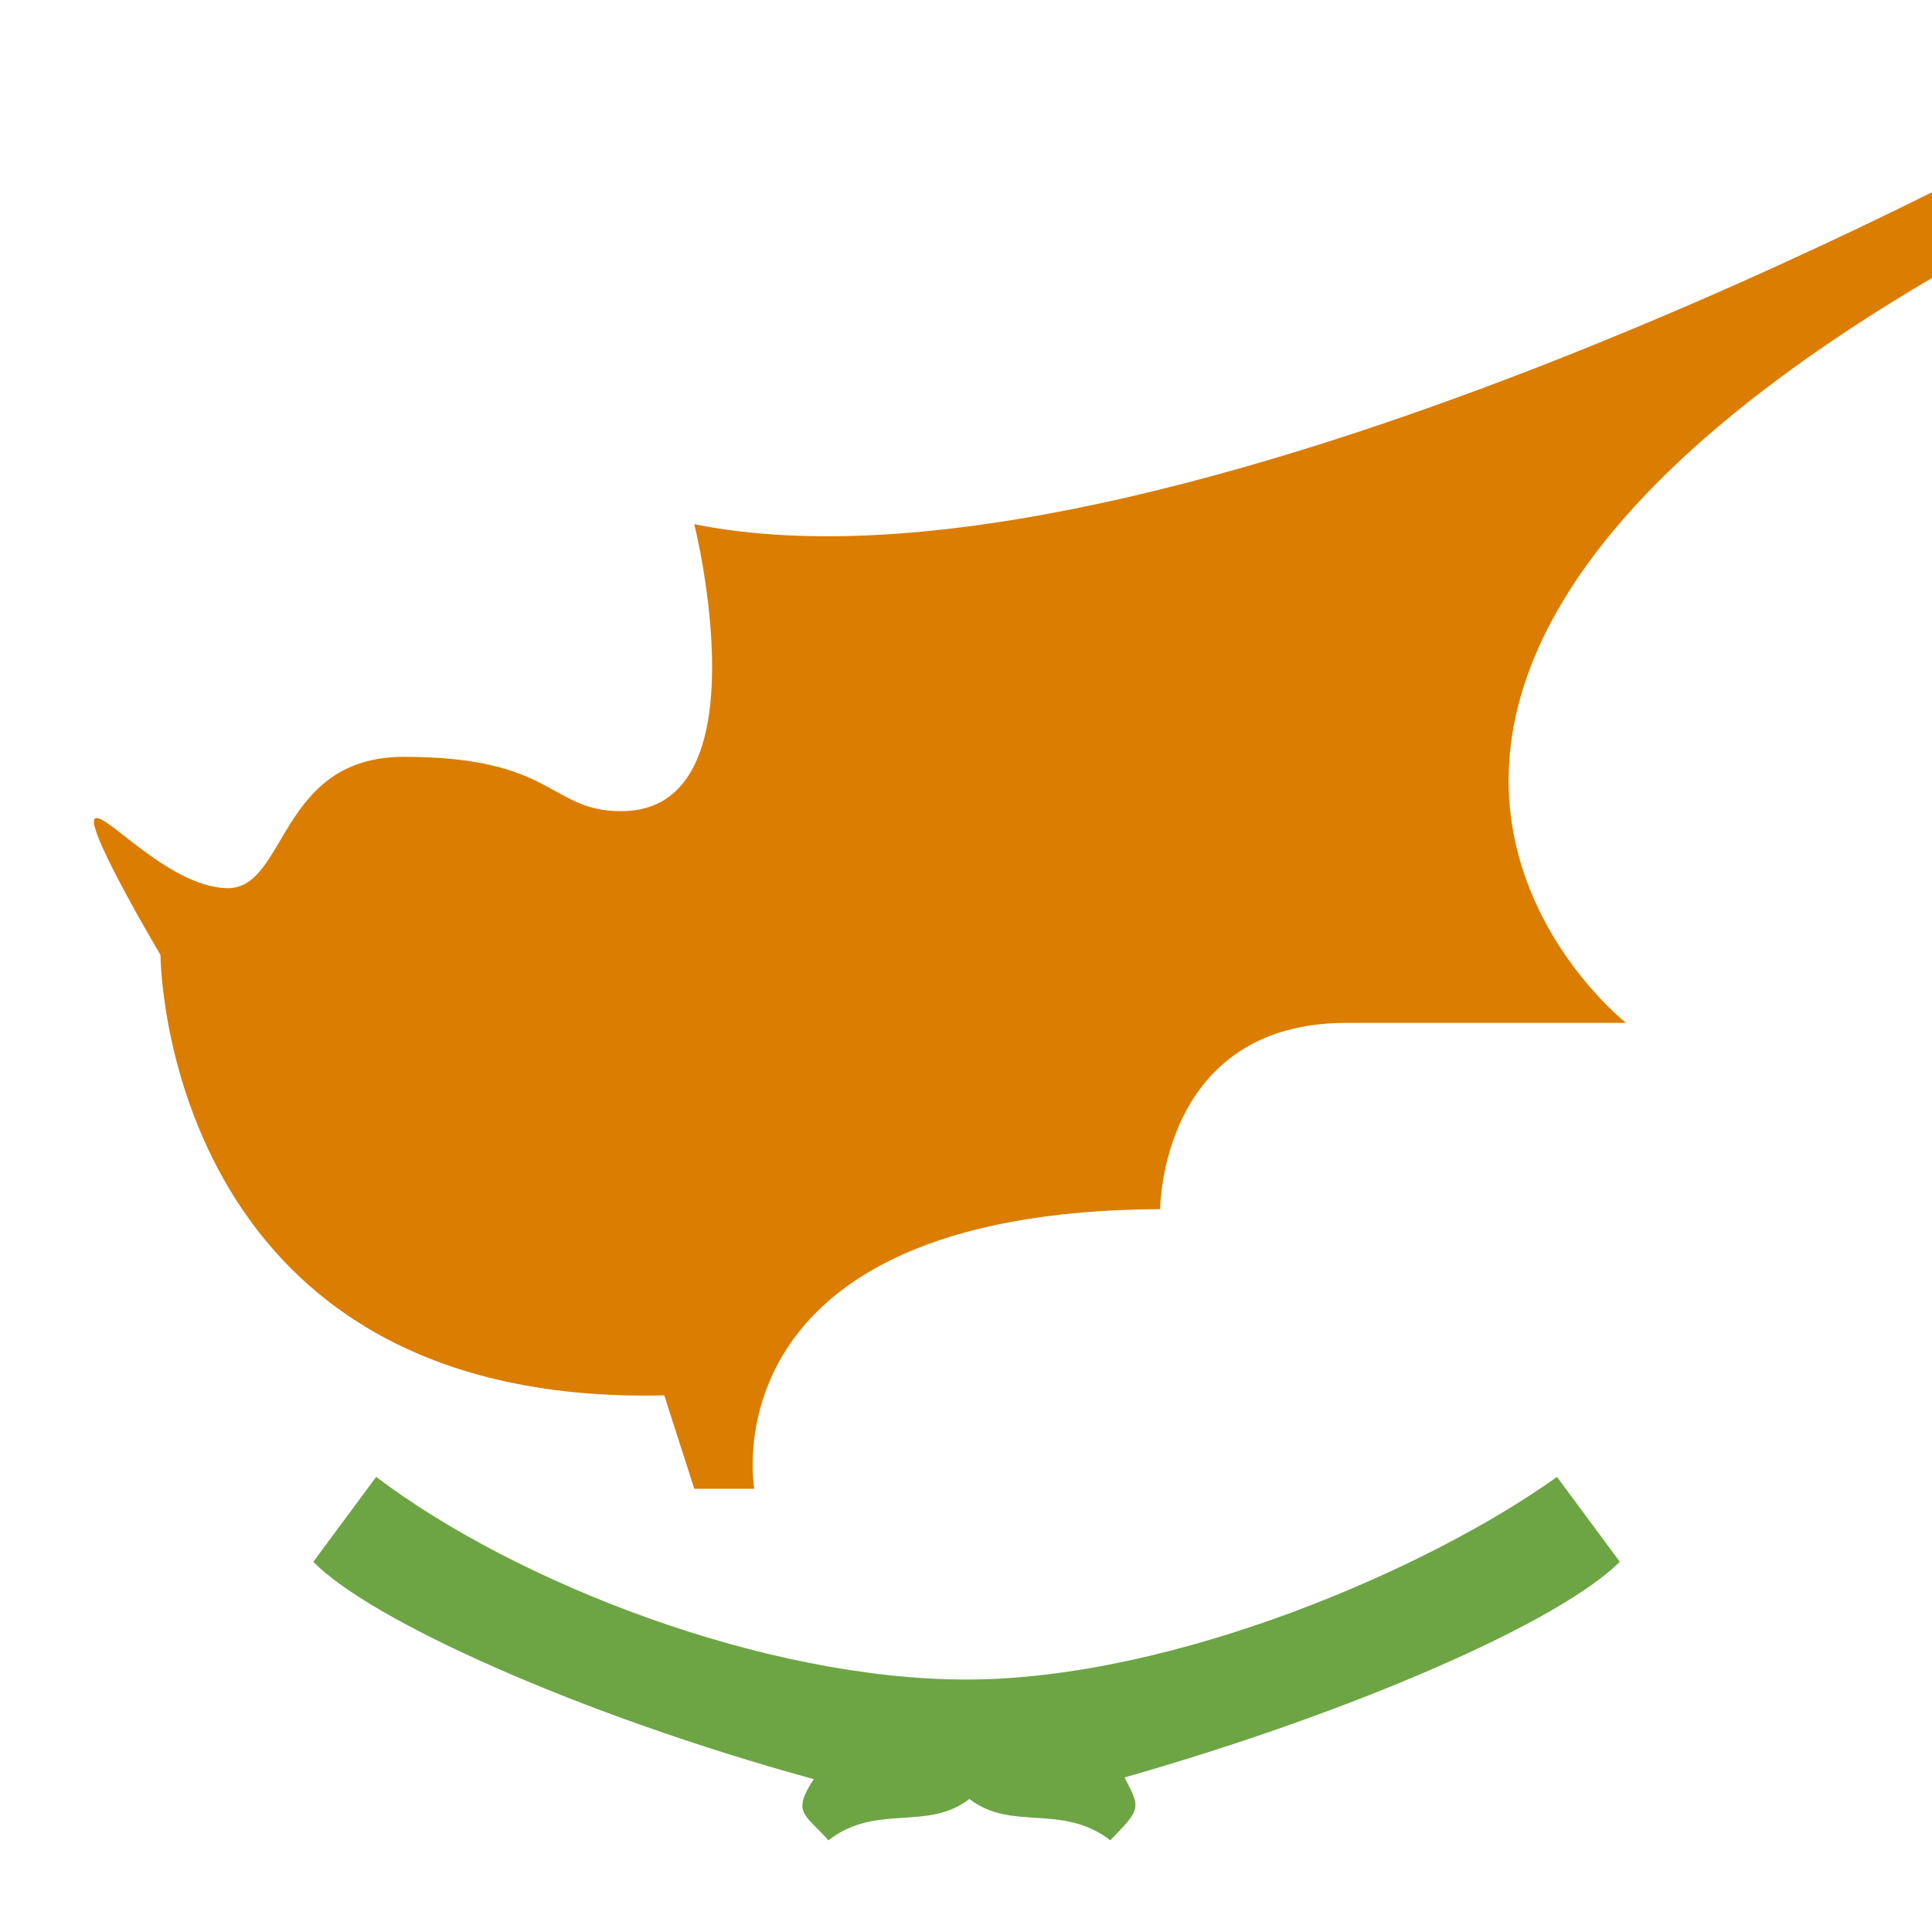
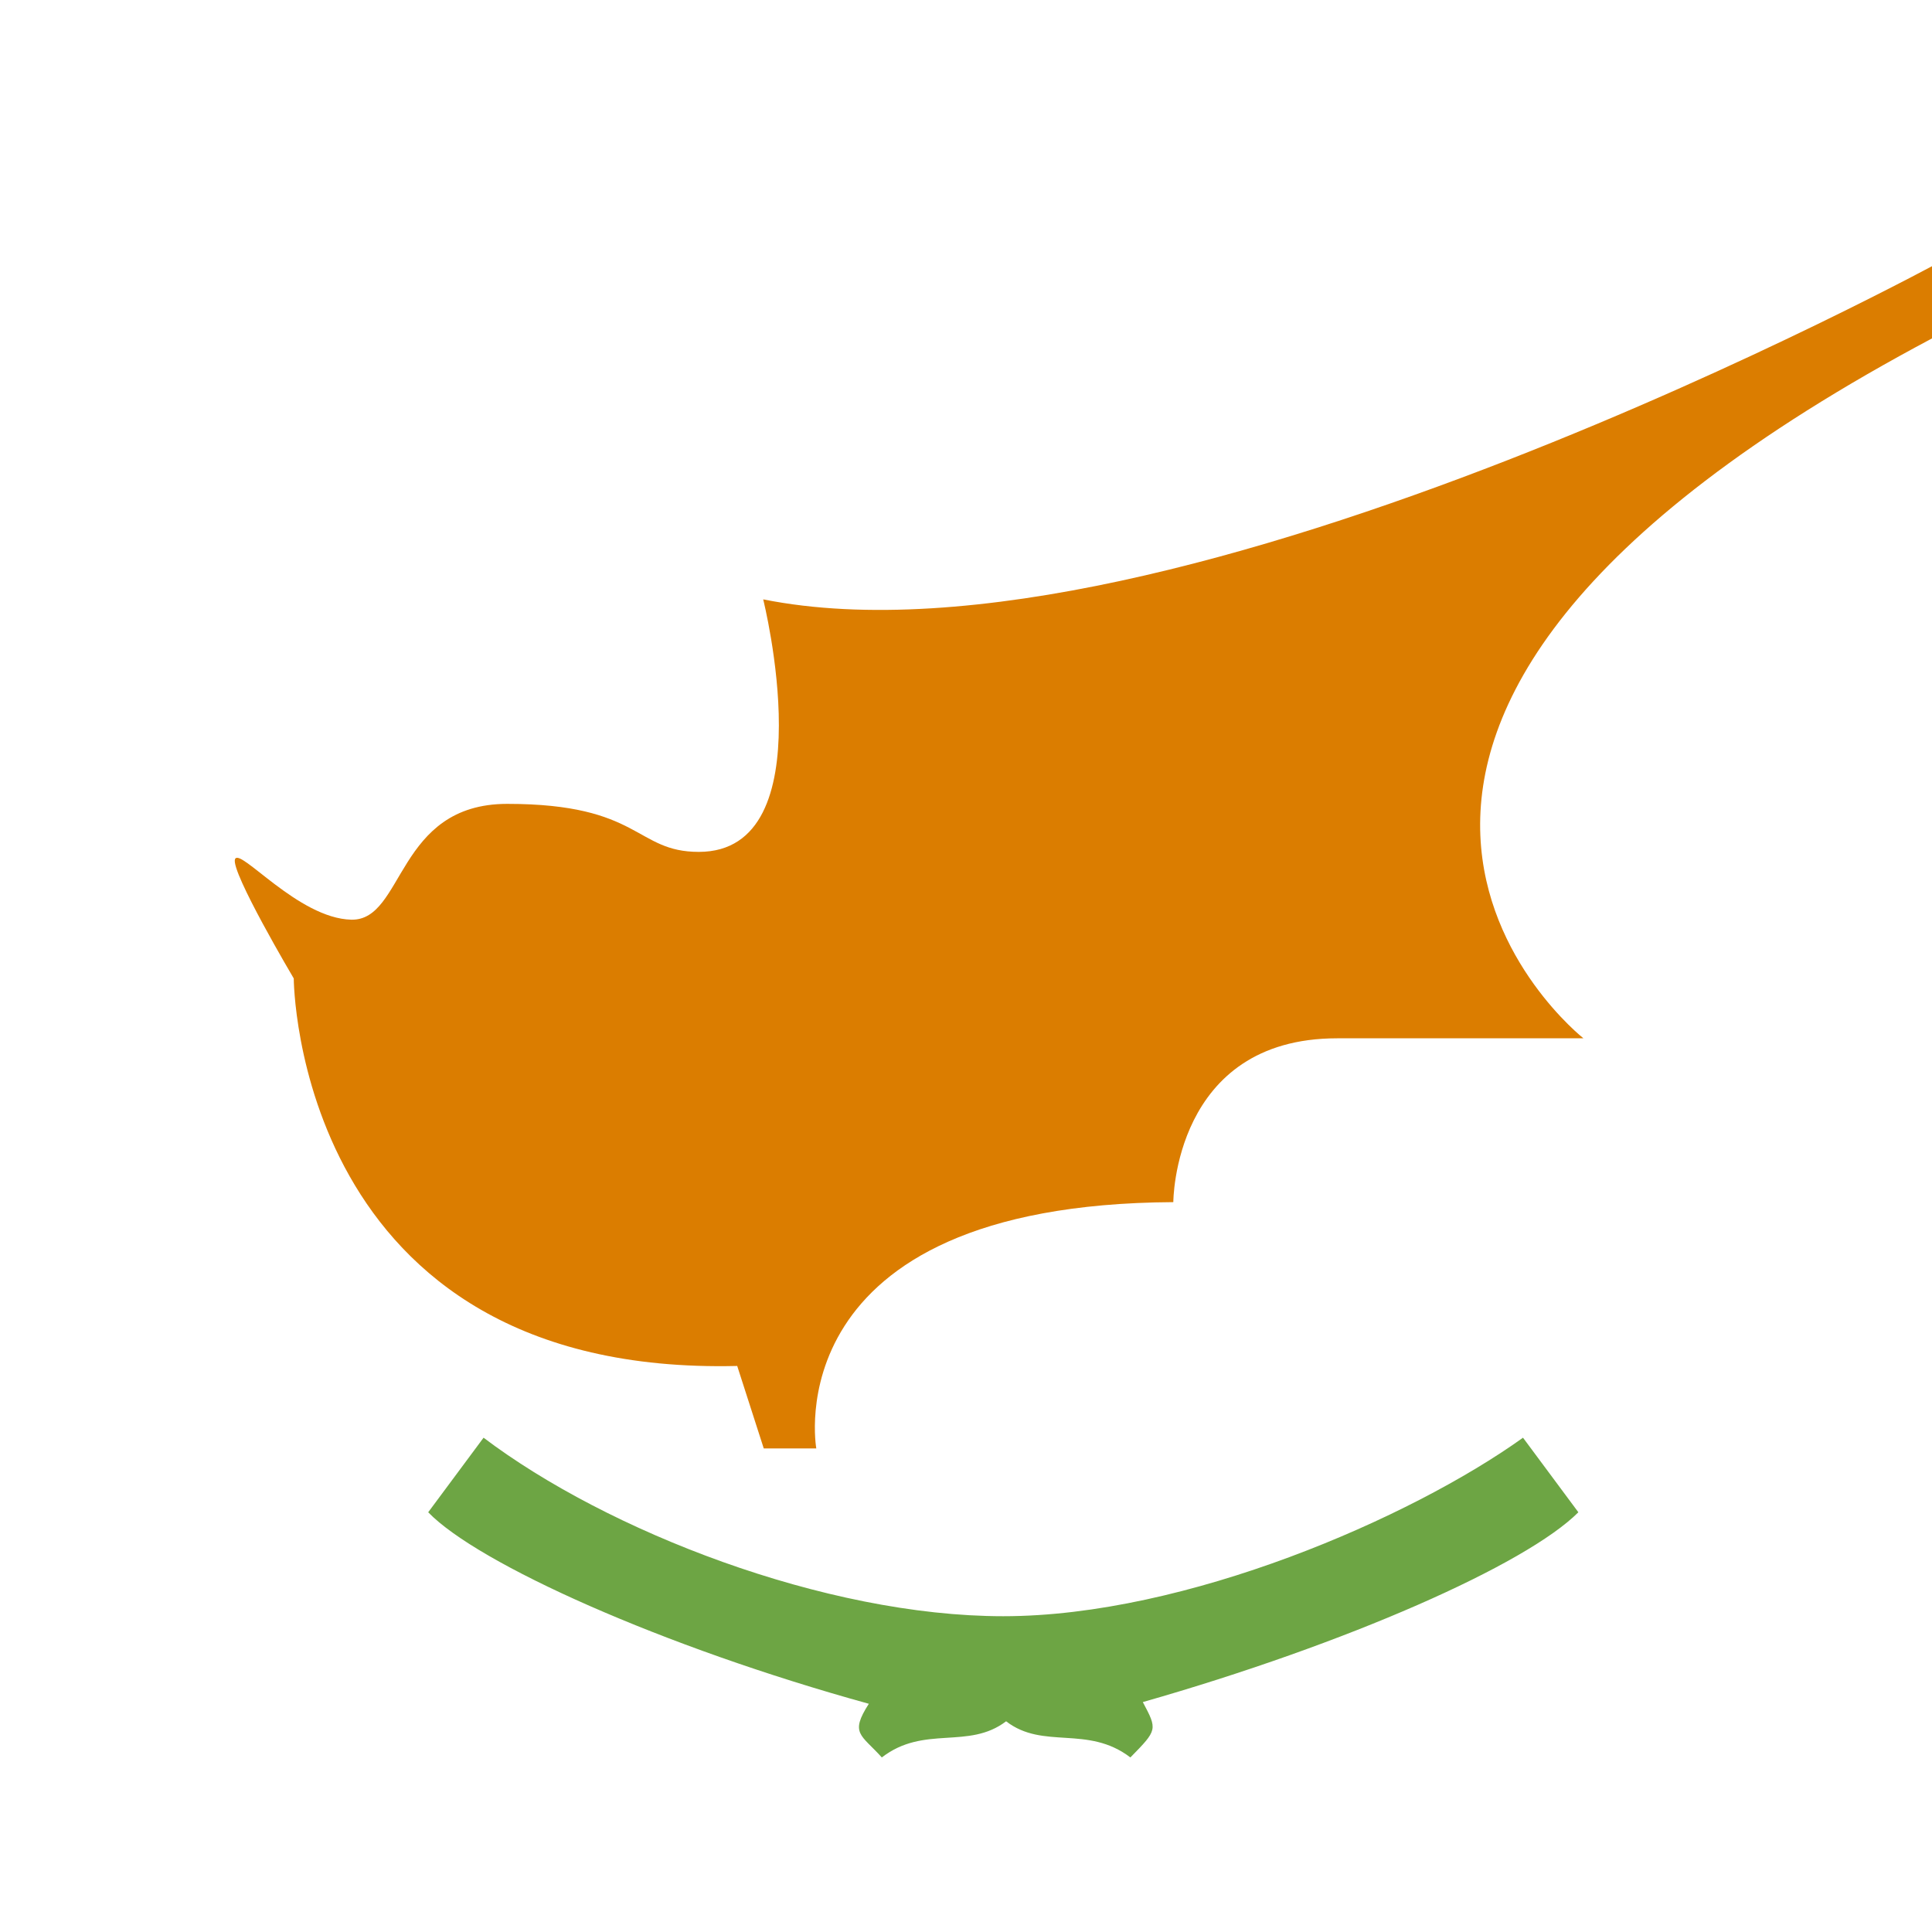
- <svg xmlns="http://www.w3.org/2000/svg" version="1.1" viewBox="85.35 0 341.3 341.3">
-   <rect y="0" fill="#FFFFFF" width="512" height="341.3" />
-   <path fill="#6DA544" d="M371.5,275.9l-11.1-15c-22.4,16.1-67.7,35.8-104.3,35.8c-35.8,0-79.6-17.1-104.3-35.8l-11.1,15  c10,10.3,46.9,27,88.4,38.4c-3.9,6-1.6,6.1,2.6,10.8c8.5-6.6,17.4-1.5,24.9-7.3c7.5,5.8,16.3,0.7,24.9,7.3c5.4-5.6,5.4-5.6,2.5-11.1  C325,302.3,361,286.4,371.5,275.9z" />
-   <path fill="#DB7D00" d="M113.7,168.7c0,0,0.2,79.9,89,77.8L208,263h10.6c0,0-8.9-49,71.7-49.4c0,0,0-32.9,32.9-32.9s49.4,0,49.4,0  S294,119,442.8,40.1l2.2-15.6c0,0-154.8,84.6-237,68.1c0,0,12.7,50.7-12.9,50.7c-12.8,0-11.6-9.6-38.4-9.6  c-22.3,0-20.6,23.5-31.3,23.2s-22.4-14.6-23.4-12.1S113.7,168.7,113.7,168.7z" />
+ <svg xmlns="http://www.w3.org/2000/svg" version="1.1" viewBox="85.5 0 342 342">
+   <rect y="0" fill="#FFFFFF" width="513" height="342" />
+   <path fill="#6DA544" d="M364.9,267.7l-9.8-13.2c-19.8,14.2-59.7,31.6-92,31.6c-31.6,0-70.2-15.1-92-31.6l-9.8,13.2   c8.8,9.1,41.4,23.8,78,33.9c-3.4,5.3-1.4,5.4,2.3,9.5c7.5-5.8,15.3-1.3,22-6.4c6.6,5.1,14.4,0.6,22,6.4c4.8-4.9,4.8-4.9,2.2-9.8   C323.9,291,355.6,277,364.9,267.7z" />
+   <path fill="#DB7D00" d="M137.5,173.2c0,0,0.2,70.5,78.5,68.6l4.7,14.6h9.3c0,0-7.8-43.2,63.2-43.6c0,0,0-29,29-29s43.6,0,43.6,0   s-69.3-54.4,61.9-124l1.9-13.8c0,0-136.5,74.6-209,60.1c0,0,11.2,44.7-11.4,44.7c-11.3,0-10.2-8.5-33.9-8.5   c-19.7,0-18.2,20.7-27.6,20.5s-19.8-12.9-20.6-10.7C126.3,154.3,137.5,173.2,137.5,173.2z" />
</svg>
